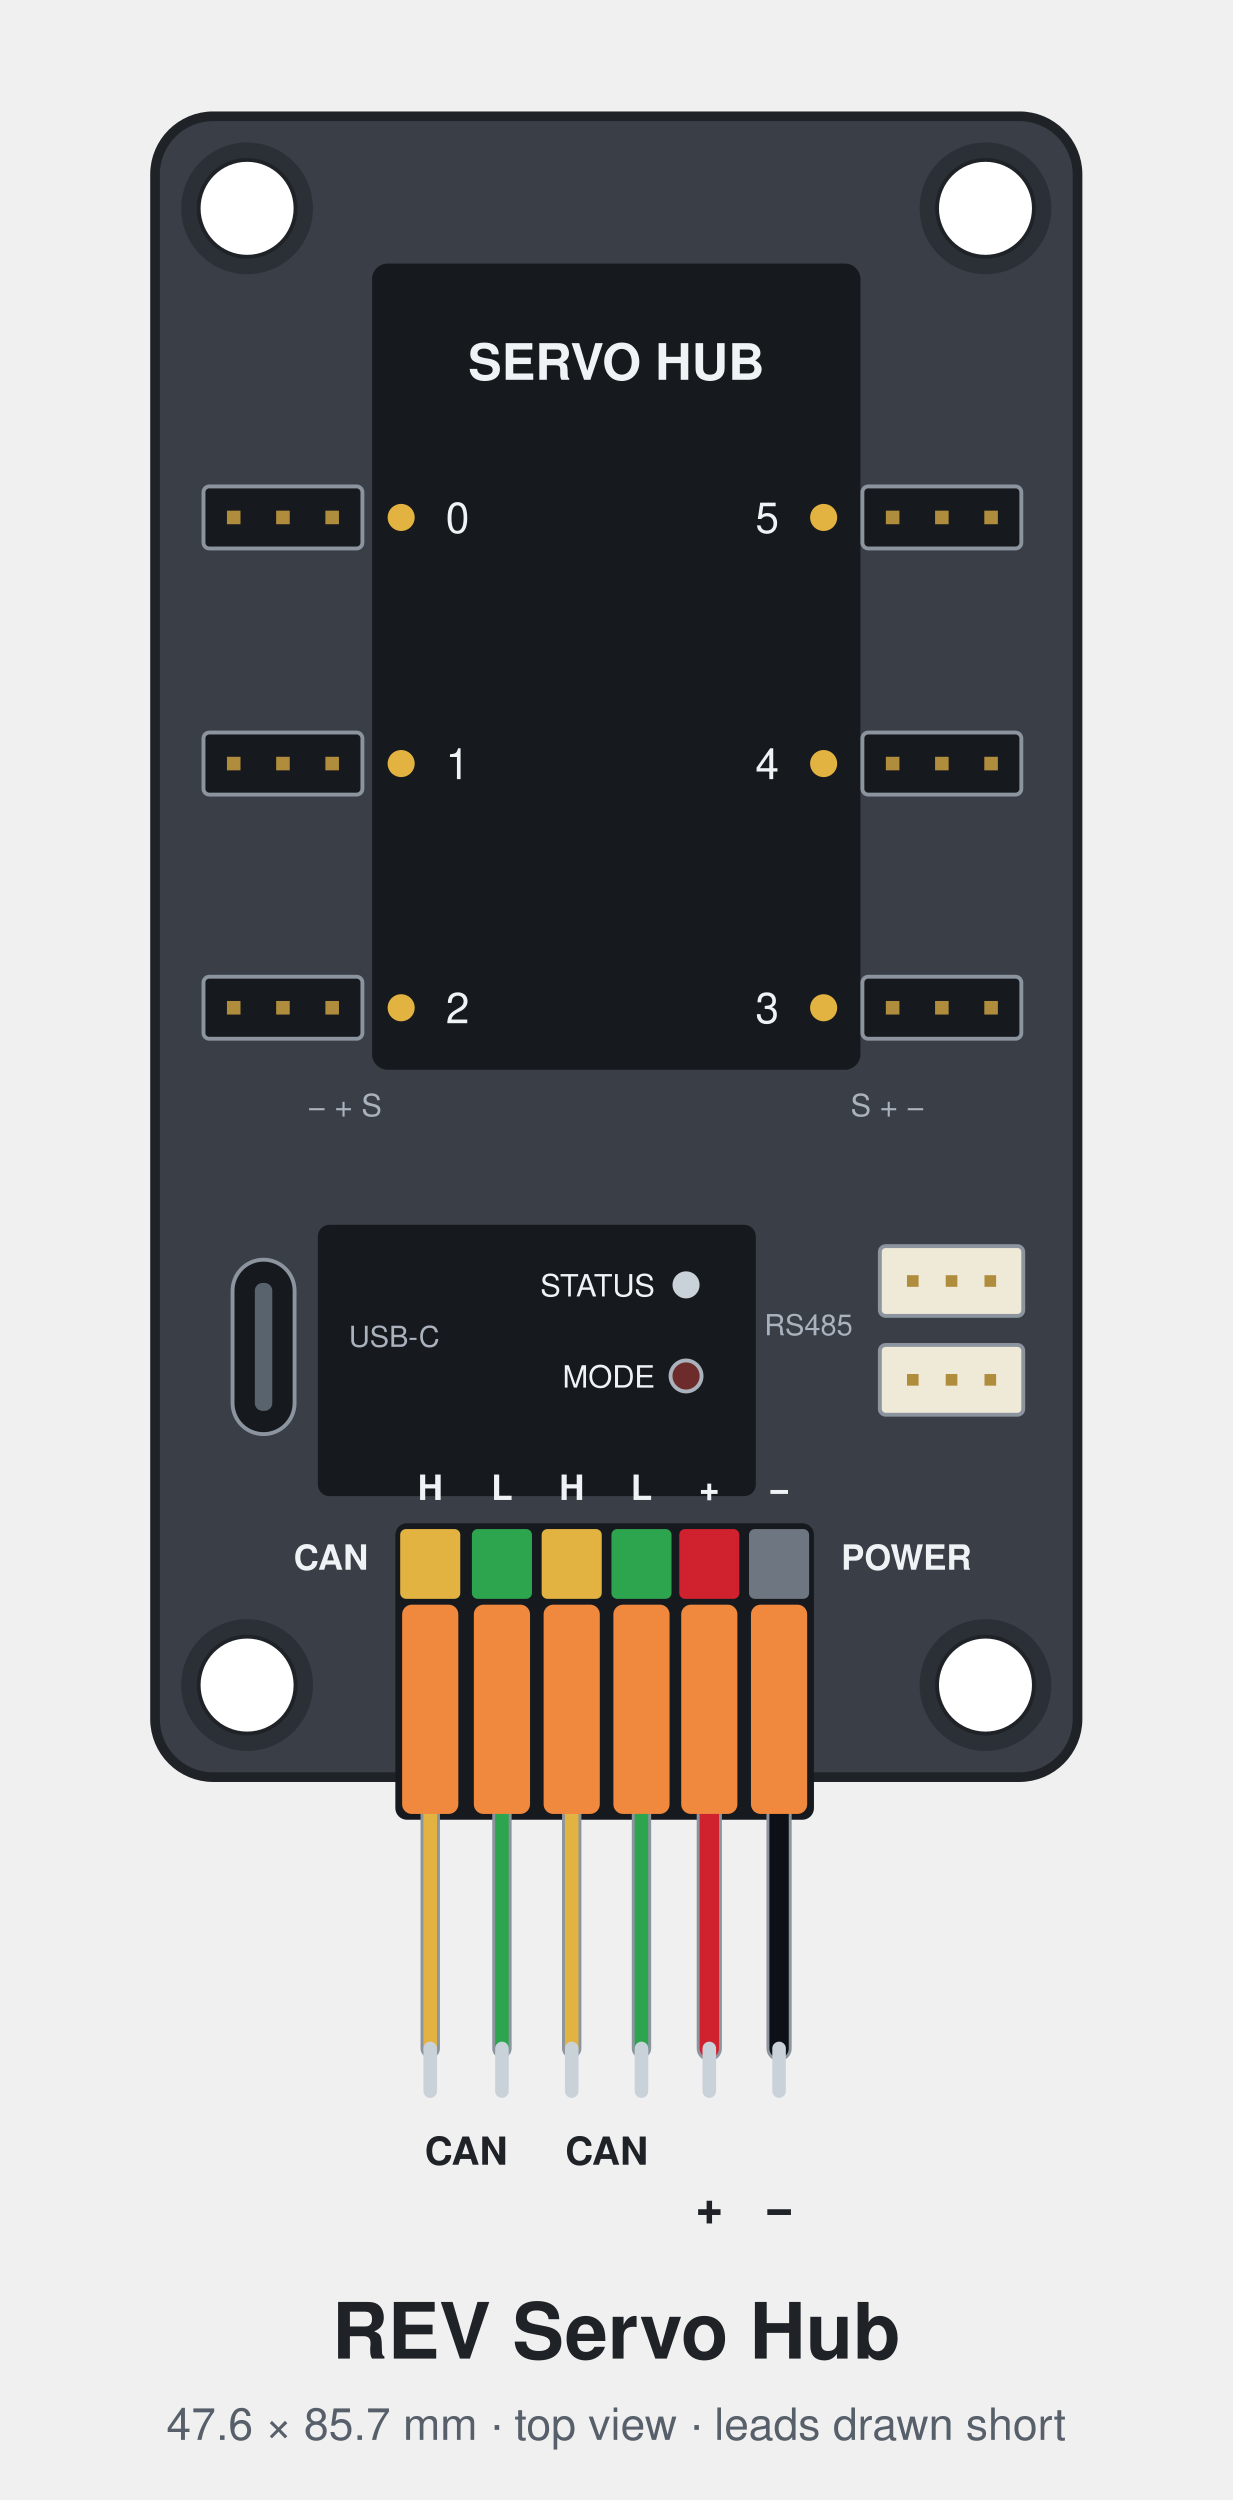
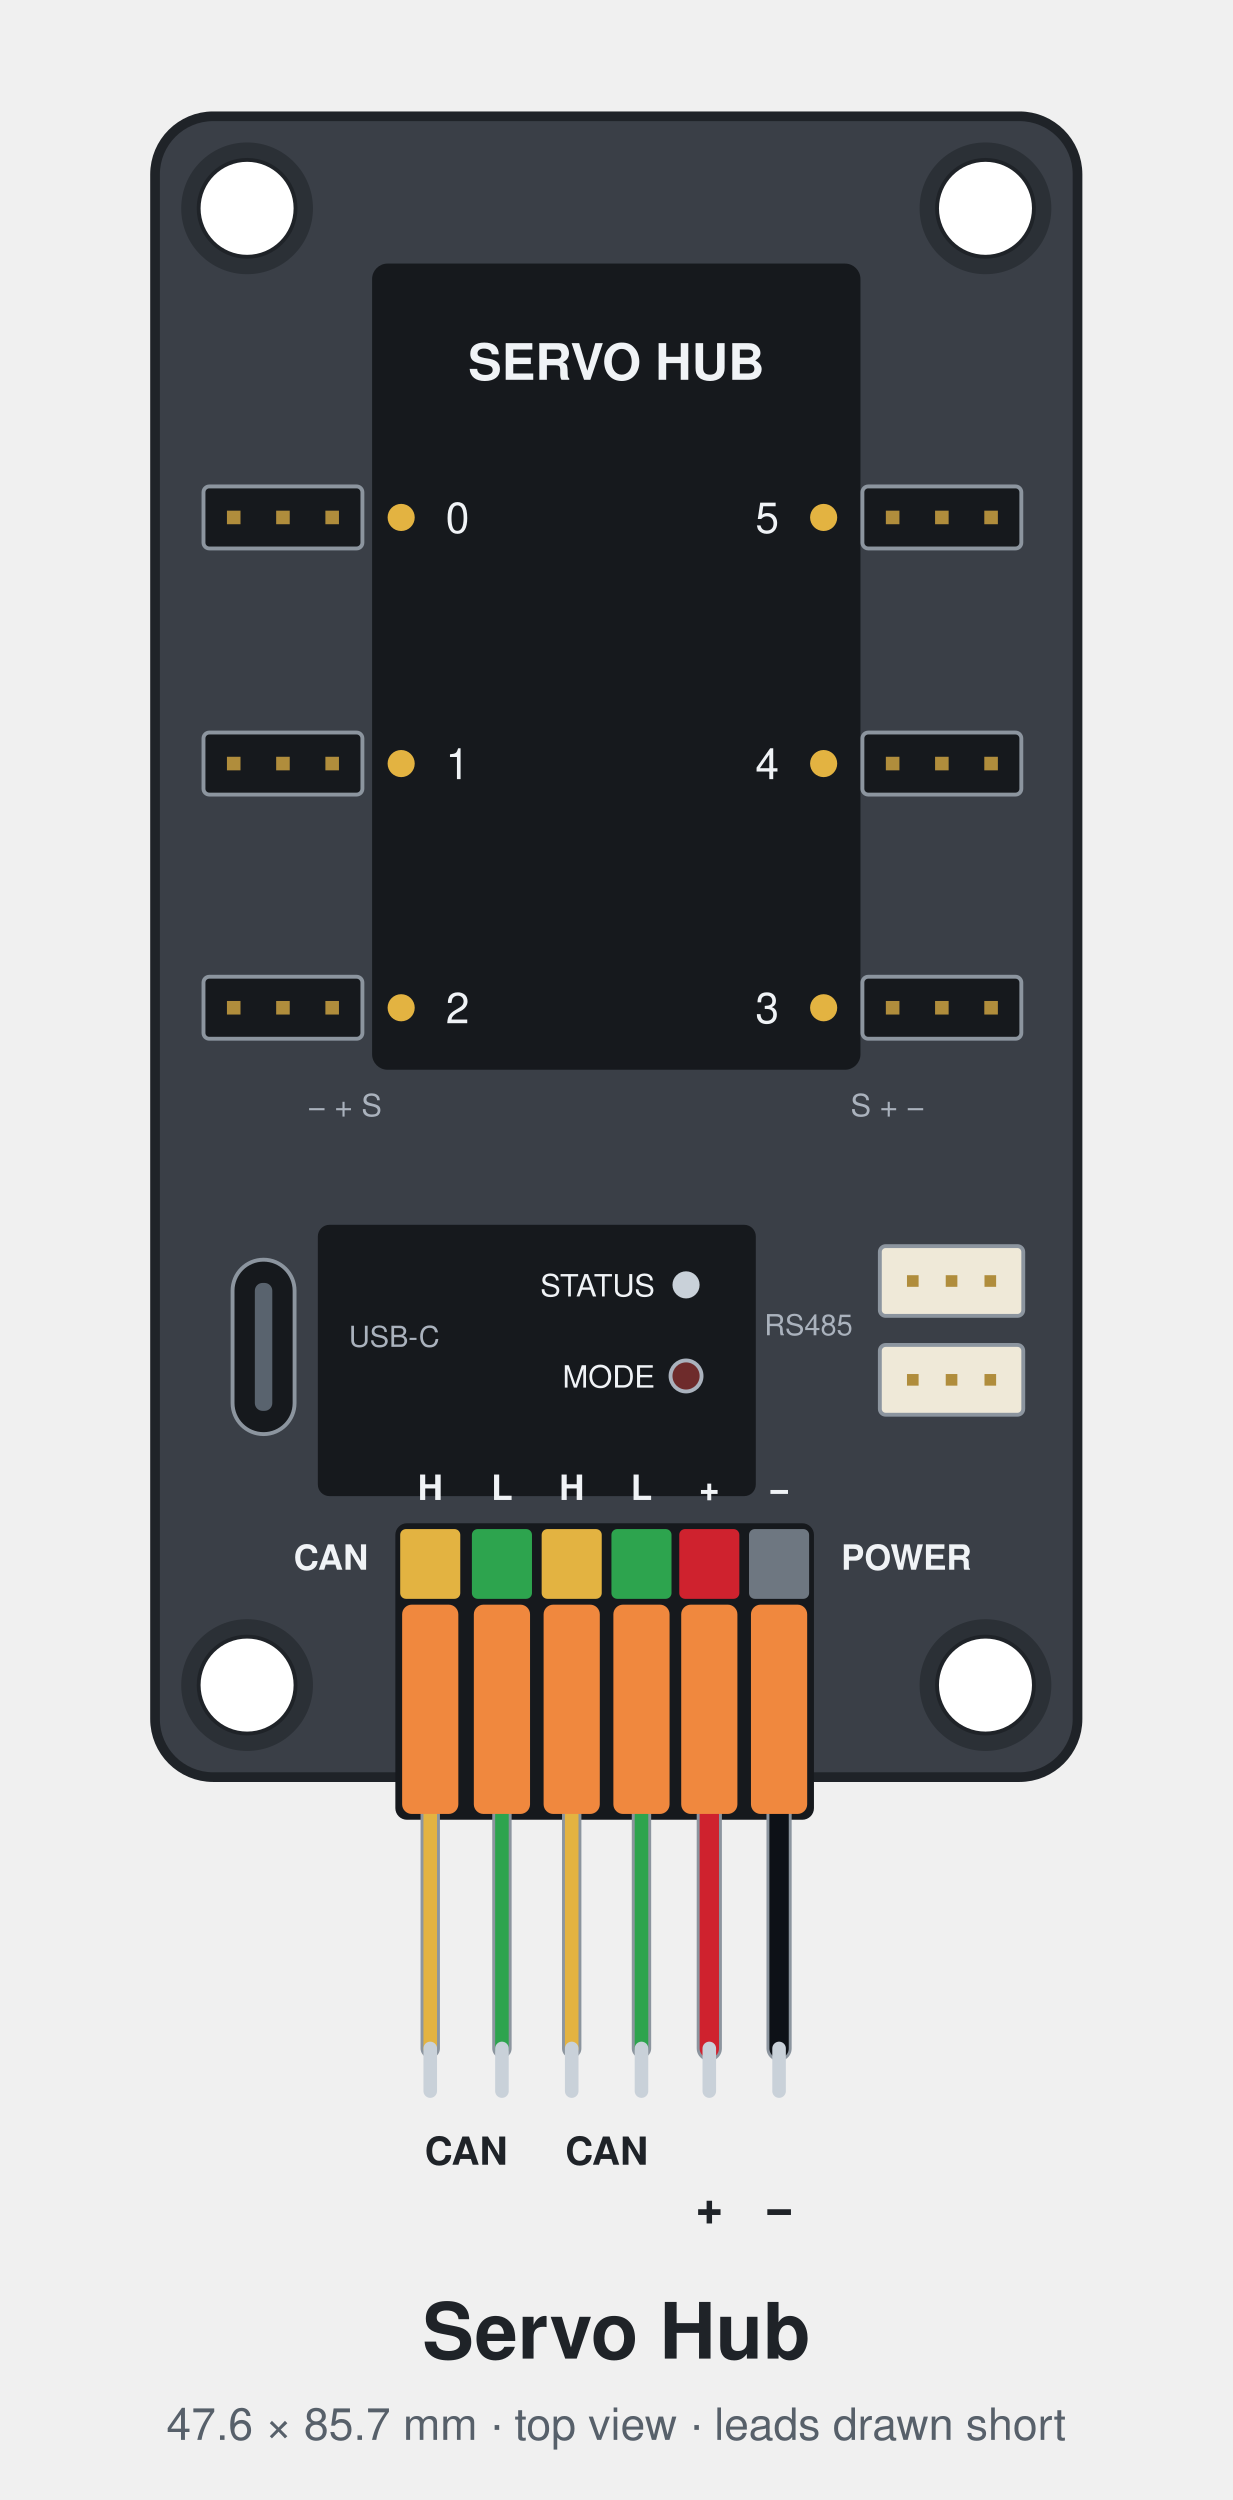
<svg xmlns="http://www.w3.org/2000/svg" viewBox="-8 -6 63.6 129" width="63.6mm" height="129mm" font-family="Helvetica, Arial, sans-serif">
  <rect x="0" y="0" width="47.6" height="85.7" rx="3" fill="#3a3f47" stroke="#1f2328" stroke-width="0.5" />
  <circle cx="4.75" cy="4.75" r="3.4" fill="#2b3036" />
  <circle cx="4.75" cy="4.75" r="2.5" fill="#ffffff" stroke="#1f2328" stroke-width="0.2" />
  <circle cx="42.85" cy="4.75" r="3.4" fill="#2b3036" />
  <circle cx="42.85" cy="4.75" r="2.5" fill="#ffffff" stroke="#1f2328" stroke-width="0.2" />
  <circle cx="4.75" cy="80.95" r="3.4" fill="#2b3036" />
  <circle cx="4.75" cy="80.95" r="2.5" fill="#ffffff" stroke="#1f2328" stroke-width="0.2" />
  <circle cx="42.85" cy="80.95" r="3.4" fill="#2b3036" />
  <circle cx="42.85" cy="80.95" r="2.5" fill="#ffffff" stroke="#1f2328" stroke-width="0.2" />
  <rect x="11.2" y="7.6" width="25.2" height="41.6" rx="0.8" fill="#16191d" />
  <text x="23.8" y="13.6" font-size="2.6" fill="#f0f3f6" text-anchor="middle" font-weight="bold">SERVO HUB</text>
  <text x="9.8" y="51.6" font-size="1.6" fill="#aab2bd" text-anchor="middle">− + S</text>
  <text x="37.8" y="51.6" font-size="1.6" fill="#aab2bd" text-anchor="middle">S + −</text>
  <rect x="2.5" y="19.1" width="8.2" height="3.2" rx="0.3" fill="#16191d" stroke="#8c959f" stroke-width="0.2" />
  <rect x="3.71" y="20.35" width="0.7" height="0.7" rx="0" fill="#b08d3c" />
  <rect x="6.25" y="20.35" width="0.7" height="0.7" rx="0" fill="#b08d3c" />
  <rect x="8.79" y="20.35" width="0.7" height="0.7" rx="0" fill="#b08d3c" />
  <rect x="36.5" y="19.1" width="8.2" height="3.2" rx="0.3" fill="#16191d" stroke="#8c959f" stroke-width="0.2" />
  <rect x="37.71" y="20.35" width="0.7" height="0.7" rx="0" fill="#b08d3c" />
  <rect x="40.25" y="20.35" width="0.7" height="0.7" rx="0" fill="#b08d3c" />
  <rect x="42.79" y="20.35" width="0.7" height="0.7" rx="0" fill="#b08d3c" />
  <circle cx="12.7" cy="20.7" r="0.7" fill="#e3b341" />
  <circle cx="34.5" cy="20.7" r="0.7" fill="#e3b341" />
  <text x="15" y="21.5" font-size="2.2" fill="#f0f3f6" text-anchor="start">0</text>
  <text x="32.2" y="21.5" font-size="2.2" fill="#f0f3f6" text-anchor="end">5</text>
  <rect x="2.5" y="31.8" width="8.2" height="3.2" rx="0.3" fill="#16191d" stroke="#8c959f" stroke-width="0.2" />
  <rect x="3.71" y="33.05" width="0.7" height="0.7" rx="0" fill="#b08d3c" />
  <rect x="6.25" y="33.05" width="0.7" height="0.7" rx="0" fill="#b08d3c" />
  <rect x="8.79" y="33.05" width="0.7" height="0.7" rx="0" fill="#b08d3c" />
  <rect x="36.5" y="31.8" width="8.2" height="3.2" rx="0.3" fill="#16191d" stroke="#8c959f" stroke-width="0.2" />
  <rect x="37.71" y="33.05" width="0.7" height="0.7" rx="0" fill="#b08d3c" />
  <rect x="40.25" y="33.05" width="0.7" height="0.7" rx="0" fill="#b08d3c" />
  <rect x="42.79" y="33.05" width="0.7" height="0.7" rx="0" fill="#b08d3c" />
  <circle cx="12.7" cy="33.4" r="0.7" fill="#e3b341" />
  <circle cx="34.5" cy="33.4" r="0.7" fill="#e3b341" />
  <text x="15" y="34.2" font-size="2.2" fill="#f0f3f6" text-anchor="start">1</text>
  <text x="32.2" y="34.2" font-size="2.2" fill="#f0f3f6" text-anchor="end">4</text>
  <rect x="2.5" y="44.4" width="8.2" height="3.2" rx="0.3" fill="#16191d" stroke="#8c959f" stroke-width="0.2" />
  <rect x="3.71" y="45.65" width="0.7" height="0.7" rx="0" fill="#b08d3c" />
  <rect x="6.25" y="45.65" width="0.7" height="0.7" rx="0" fill="#b08d3c" />
  <rect x="8.79" y="45.65" width="0.7" height="0.7" rx="0" fill="#b08d3c" />
  <rect x="36.5" y="44.4" width="8.2" height="3.2" rx="0.3" fill="#16191d" stroke="#8c959f" stroke-width="0.2" />
  <rect x="37.71" y="45.65" width="0.7" height="0.7" rx="0" fill="#b08d3c" />
  <rect x="40.25" y="45.65" width="0.7" height="0.7" rx="0" fill="#b08d3c" />
  <rect x="42.79" y="45.65" width="0.7" height="0.7" rx="0" fill="#b08d3c" />
  <circle cx="12.7" cy="46" r="0.7" fill="#e3b341" />
  <circle cx="34.5" cy="46" r="0.7" fill="#e3b341" />
  <text x="15" y="46.8" font-size="2.2" fill="#f0f3f6" text-anchor="start">2</text>
  <text x="32.2" y="46.8" font-size="2.2" fill="#f0f3f6" text-anchor="end">3</text>
  <rect x="8.4" y="57.2" width="22.6" height="14" rx="0.6" fill="#16191d" />
  <rect x="4" y="59" width="3.2" height="9" rx="1.6" fill="#16191d" stroke="#8c959f" stroke-width="0.2" />
  <rect x="5.15" y="60.2" width="0.9" height="6.6" rx="0.4" fill="#59636e" />
  <text x="10" y="63.5" font-size="1.5" fill="#aab2bd" text-anchor="start">USB-C</text>
  <circle cx="27.4" cy="60.3" r="0.7" fill="#c9d1d9" />
  <text x="25.8" y="60.9" font-size="1.6" fill="#f0f3f6" text-anchor="end">STATUS</text>
  <circle cx="27.4" cy="65" r="0.8" fill="#6e2b2b" stroke="#aab2bd" stroke-width="0.2" />
  <text x="25.8" y="65.6" font-size="1.6" fill="#f0f3f6" text-anchor="end">MODE</text>
  <rect x="37.4" y="58.3" width="7.4" height="3.6" rx="0.3" fill="#efe9d8" stroke="#8c959f" stroke-width="0.2" />
  <rect x="38.8" y="59.8" width="0.6" height="0.6" rx="0" fill="#b08d3c" />
  <rect x="40.8" y="59.8" width="0.6" height="0.6" rx="0" fill="#b08d3c" />
  <rect x="42.8" y="59.8" width="0.6" height="0.6" rx="0" fill="#b08d3c" />
  <rect x="37.4" y="63.4" width="7.4" height="3.6" rx="0.3" fill="#efe9d8" stroke="#8c959f" stroke-width="0.2" />
  <rect x="38.8" y="64.9" width="0.6" height="0.6" rx="0" fill="#b08d3c" />
  <rect x="40.8" y="64.9" width="0.6" height="0.6" rx="0" fill="#b08d3c" />
  <rect x="42.8" y="64.9" width="0.6" height="0.6" rx="0" fill="#b08d3c" />
  <text x="36" y="62.9" font-size="1.5" fill="#aab2bd" text-anchor="end">RS485</text>
  <text x="11" y="75" font-size="1.8" fill="#f0f3f6" text-anchor="end" font-weight="bold">CAN</text>
  <text x="35.4" y="75" font-size="1.8" fill="#f0f3f6" text-anchor="start" font-weight="bold">POWER</text>
  <rect x="12.4" y="72.6" width="21.6" height="15.3" rx="0.6" fill="#16191d" />
  <path d="M 14.2 86.5 L 14.2 99.7" fill="none" stroke="#8c959f" stroke-width="1" stroke-linejoin="round" stroke-linecap="round" />
  <path d="M 14.2 86.5 L 14.2 99.7" fill="none" stroke="#e3b341" stroke-width="0.7" stroke-linejoin="round" stroke-linecap="round" />
  <path d="M 14.2 99.7 L 14.2 101.9" fill="none" stroke="#c9d1d9" stroke-width="0.7" stroke-linejoin="round" stroke-linecap="round" />
  <path d="M 17.9 86.5 L 17.9 99.7" fill="none" stroke="#8c959f" stroke-width="1" stroke-linejoin="round" stroke-linecap="round" />
  <path d="M 17.9 86.5 L 17.9 99.7" fill="none" stroke="#2da44e" stroke-width="0.7" stroke-linejoin="round" stroke-linecap="round" />
  <path d="M 17.9 99.7 L 17.9 101.9" fill="none" stroke="#c9d1d9" stroke-width="0.7" stroke-linejoin="round" stroke-linecap="round" />
  <path d="M 21.5 86.5 L 21.5 99.7" fill="none" stroke="#8c959f" stroke-width="1" stroke-linejoin="round" stroke-linecap="round" />
  <path d="M 21.5 86.5 L 21.5 99.7" fill="none" stroke="#e3b341" stroke-width="0.7" stroke-linejoin="round" stroke-linecap="round" />
  <path d="M 21.5 99.7 L 21.5 101.9" fill="none" stroke="#c9d1d9" stroke-width="0.7" stroke-linejoin="round" stroke-linecap="round" />
  <path d="M 25.1 86.5 L 25.1 99.7" fill="none" stroke="#8c959f" stroke-width="1" stroke-linejoin="round" stroke-linecap="round" />
  <path d="M 25.1 86.5 L 25.1 99.7" fill="none" stroke="#2da44e" stroke-width="0.7" stroke-linejoin="round" stroke-linecap="round" />
  <path d="M 25.1 99.7 L 25.1 101.9" fill="none" stroke="#c9d1d9" stroke-width="0.7" stroke-linejoin="round" stroke-linecap="round" />
  <path d="M 28.6 86.5 L 28.6 99.7" fill="none" stroke="#8c959f" stroke-width="1.3" stroke-linejoin="round" stroke-linecap="round" />
  <path d="M 28.6 86.5 L 28.6 99.7" fill="none" stroke="#cf222e" stroke-width="1" stroke-linejoin="round" stroke-linecap="round" />
  <path d="M 28.6 99.7 L 28.6 101.9" fill="none" stroke="#c9d1d9" stroke-width="0.7" stroke-linejoin="round" stroke-linecap="round" />
  <path d="M 32.2 86.5 L 32.2 99.7" fill="none" stroke="#8c959f" stroke-width="1.3" stroke-linejoin="round" stroke-linecap="round" />
  <path d="M 32.2 86.5 L 32.2 99.7" fill="none" stroke="#0d1117" stroke-width="1" stroke-linejoin="round" stroke-linecap="round" />
  <path d="M 32.2 99.7 L 32.2 101.9" fill="none" stroke="#c9d1d9" stroke-width="0.7" stroke-linejoin="round" stroke-linecap="round" />
  <rect x="12.65" y="72.9" width="3.1" height="3.6" rx="0.3" fill="#e3b341" />
  <rect x="12.75" y="76.8" width="2.9" height="10.8" rx="0.5" fill="#f0883e" />
  <text x="14.2" y="71.4" font-size="1.8" fill="#f0f3f6" text-anchor="middle" font-weight="bold">H</text>
  <rect x="16.35" y="72.9" width="3.1" height="3.6" rx="0.3" fill="#2da44e" />
  <rect x="16.45" y="76.8" width="2.9" height="10.8" rx="0.5" fill="#f0883e" />
  <text x="17.9" y="71.4" font-size="1.8" fill="#f0f3f6" text-anchor="middle" font-weight="bold">L</text>
  <rect x="19.95" y="72.9" width="3.1" height="3.6" rx="0.3" fill="#e3b341" />
  <rect x="20.05" y="76.8" width="2.9" height="10.8" rx="0.5" fill="#f0883e" />
  <text x="21.5" y="71.4" font-size="1.8" fill="#f0f3f6" text-anchor="middle" font-weight="bold">H</text>
  <rect x="23.55" y="72.9" width="3.1" height="3.6" rx="0.3" fill="#2da44e" />
  <rect x="23.65" y="76.8" width="2.9" height="10.8" rx="0.5" fill="#f0883e" />
  <text x="25.1" y="71.4" font-size="1.8" fill="#f0f3f6" text-anchor="middle" font-weight="bold">L</text>
  <rect x="27.05" y="72.9" width="3.1" height="3.6" rx="0.3" fill="#cf222e" />
  <rect x="27.15" y="76.8" width="2.9" height="10.8" rx="0.5" fill="#f0883e" />
  <text x="28.6" y="71.4" font-size="1.8" fill="#f0f3f6" text-anchor="middle" font-weight="bold">+</text>
  <rect x="30.65" y="72.9" width="3.1" height="3.6" rx="0.3" fill="#6e7781" />
  <rect x="30.75" y="76.8" width="2.9" height="10.8" rx="0.5" fill="#f0883e" />
  <text x="32.2" y="71.4" font-size="1.8" fill="#f0f3f6" text-anchor="middle" font-weight="bold">−</text>
  <g class="lead-labels">
    <text x="16.05" y="105.7" font-size="2" fill="#1f2328" text-anchor="middle" font-weight="bold">CAN</text>
    <text x="23.3" y="105.7" font-size="2" fill="#1f2328" text-anchor="middle" font-weight="bold">CAN</text>
    <text x="28.6" y="108.7" font-size="2.4" fill="#1f2328" text-anchor="middle" font-weight="bold">+</text>
    <text x="32.2" y="108.7" font-size="2.4" fill="#1f2328" text-anchor="middle" font-weight="bold">−</text>
  </g>
  <g class="caption">
-     <text x="23.8" y="115.7" font-size="4" fill="#1f2328" text-anchor="middle" font-weight="bold">REV Servo Hub</text>
+     <text x="23.8" y="115.7" font-size="4" fill="#1f2328" text-anchor="middle" font-weight="bold">Servo Hub</text>
    <text x="23.8" y="119.9" font-size="2.3" fill="#57606a" text-anchor="middle">47.6 × 85.7 mm · top view · leads drawn short</text>
  </g>
  <g id="anchors">
    <circle class="anchor" id="anchor-servo_0" data-kind="signal" cx="0" cy="20.7" r="1" fill="none" />
    <circle class="anchor" id="anchor-servo_5" data-kind="signal" cx="47.6" cy="20.7" r="1" fill="none" />
    <circle class="anchor" id="anchor-servo_1" data-kind="signal" cx="0" cy="33.4" r="1" fill="none" />
    <circle class="anchor" id="anchor-servo_4" data-kind="signal" cx="47.6" cy="33.4" r="1" fill="none" />
    <circle class="anchor" id="anchor-servo_2" data-kind="signal" cx="0" cy="46" r="1" fill="none" />
    <circle class="anchor" id="anchor-servo_3" data-kind="signal" cx="47.6" cy="46" r="1" fill="none" />
    <circle class="anchor" id="anchor-can_a" data-kind="can" cx="16.05" cy="99.7" r="1" fill="none" />
    <circle class="anchor" id="anchor-can_b" data-kind="can" cx="23.3" cy="99.7" r="1" fill="none" />
    <circle class="anchor" id="anchor-vbat_pos" data-kind="power" cx="28.6" cy="99.7" r="1" fill="none" />
    <circle class="anchor" id="anchor-vbat_neg" data-kind="power" cx="32.2" cy="99.7" r="1" fill="none" />
    <circle class="anchor" id="anchor-usb" data-kind="usb" cx="4" cy="63.5" r="1" fill="none" />
    <circle class="anchor" id="anchor-rs485_a" data-kind="signal" cx="44.8" cy="60.1" r="1" fill="none" />
    <circle class="anchor" id="anchor-rs485_b" data-kind="signal" cx="44.8" cy="65.2" r="1" fill="none" />
  </g>
</svg>
